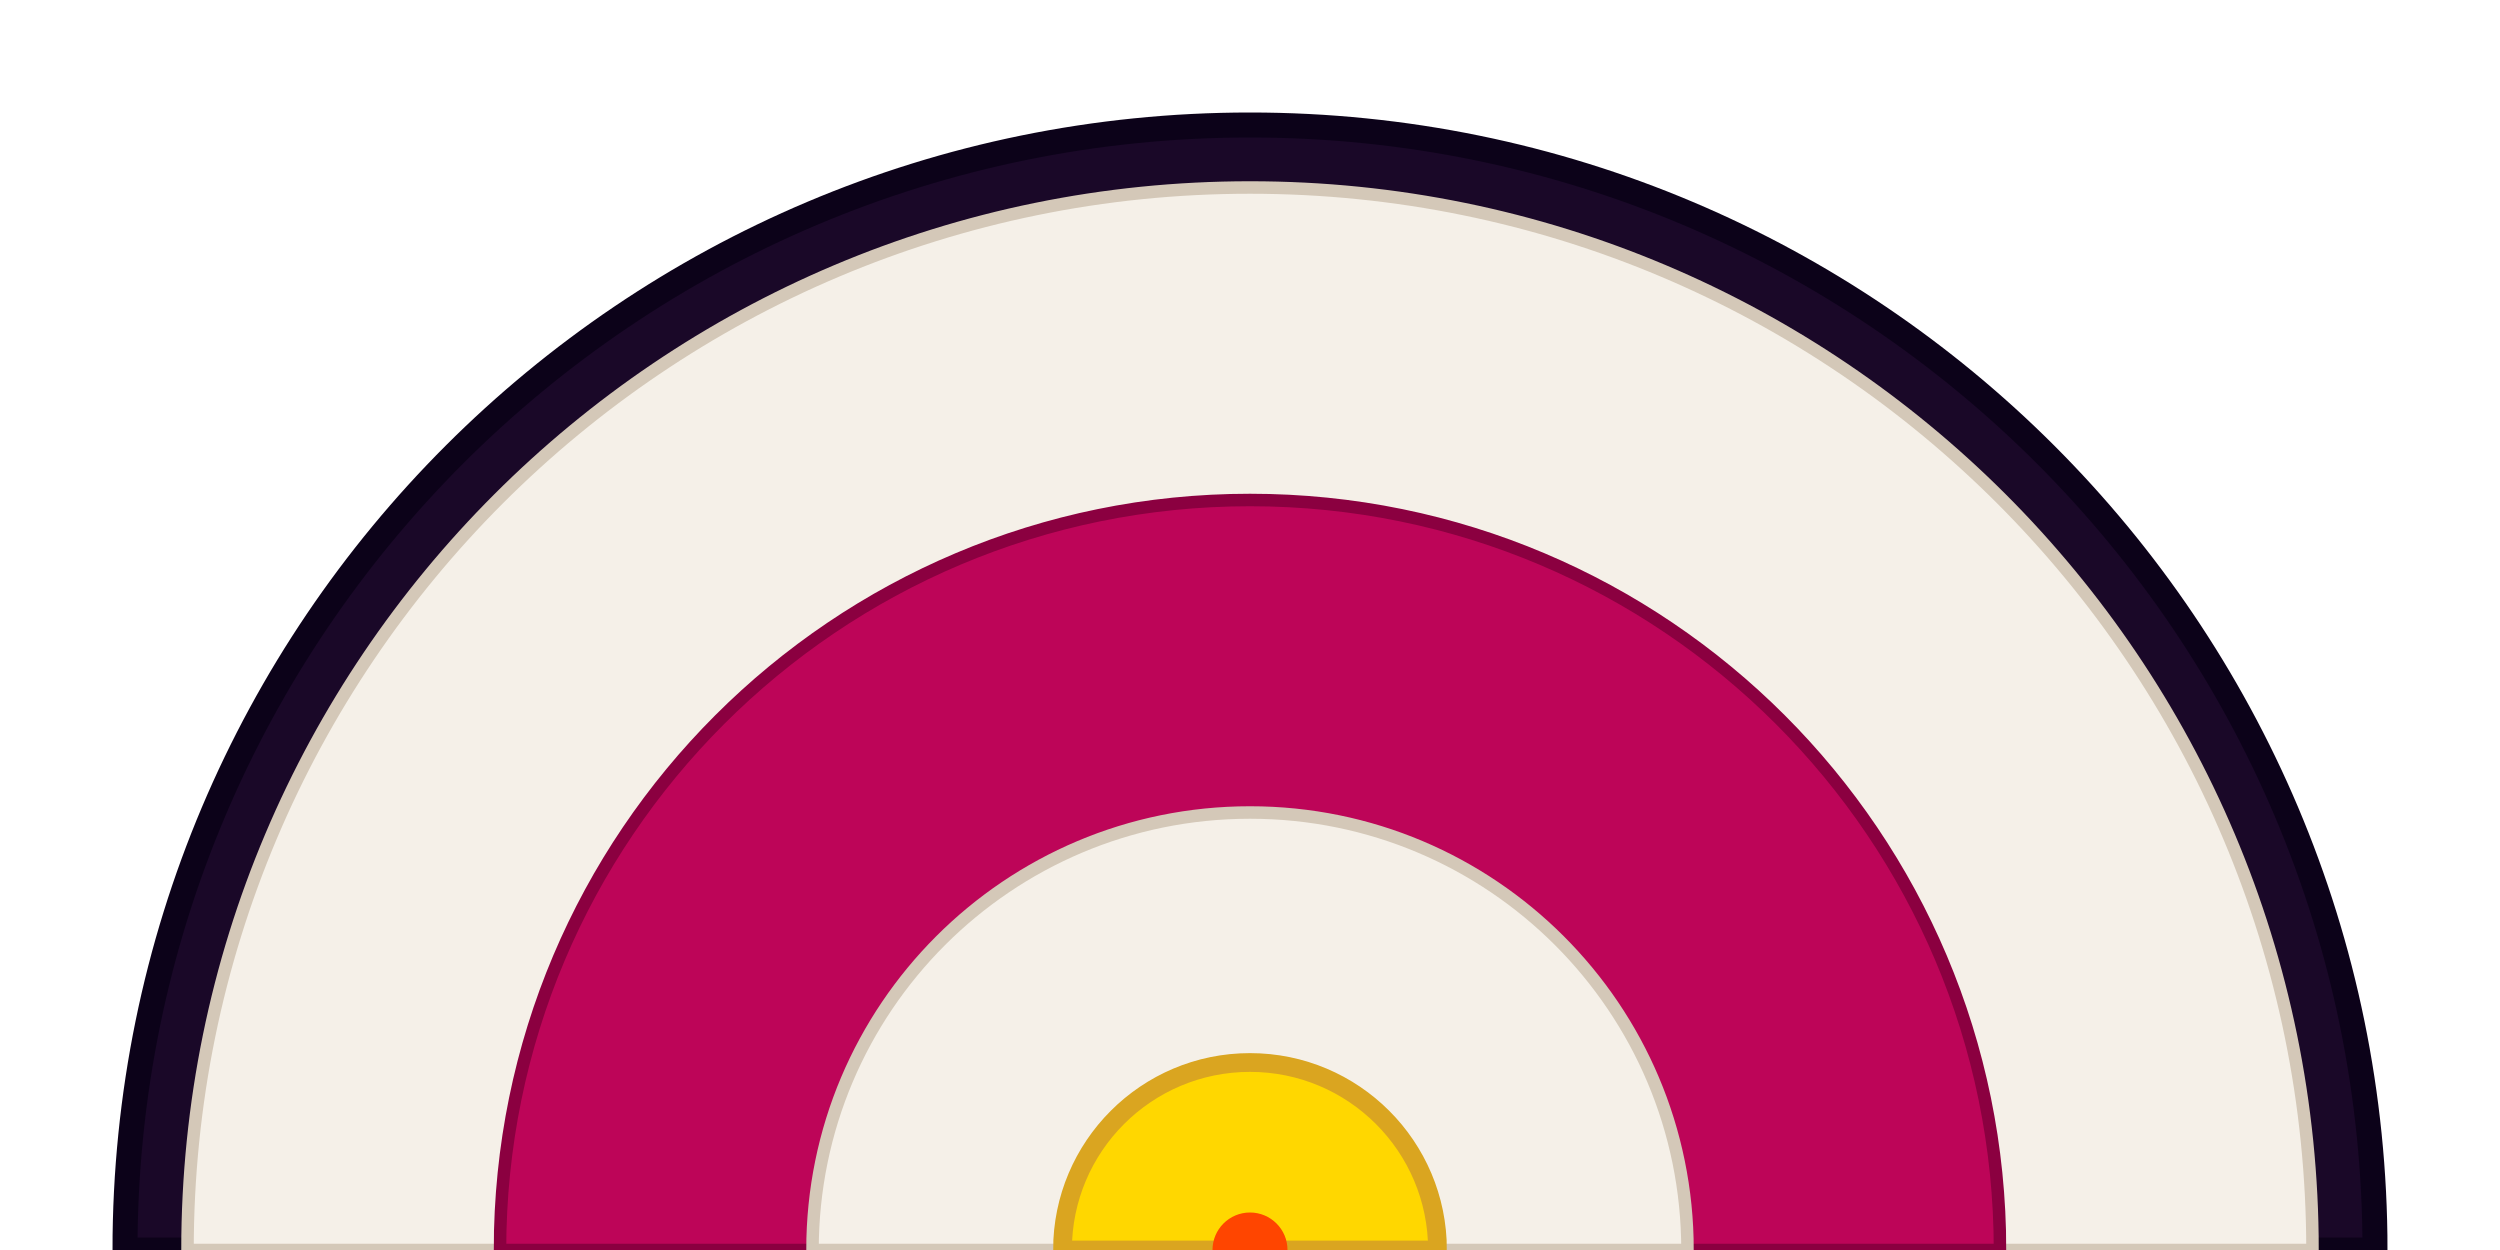
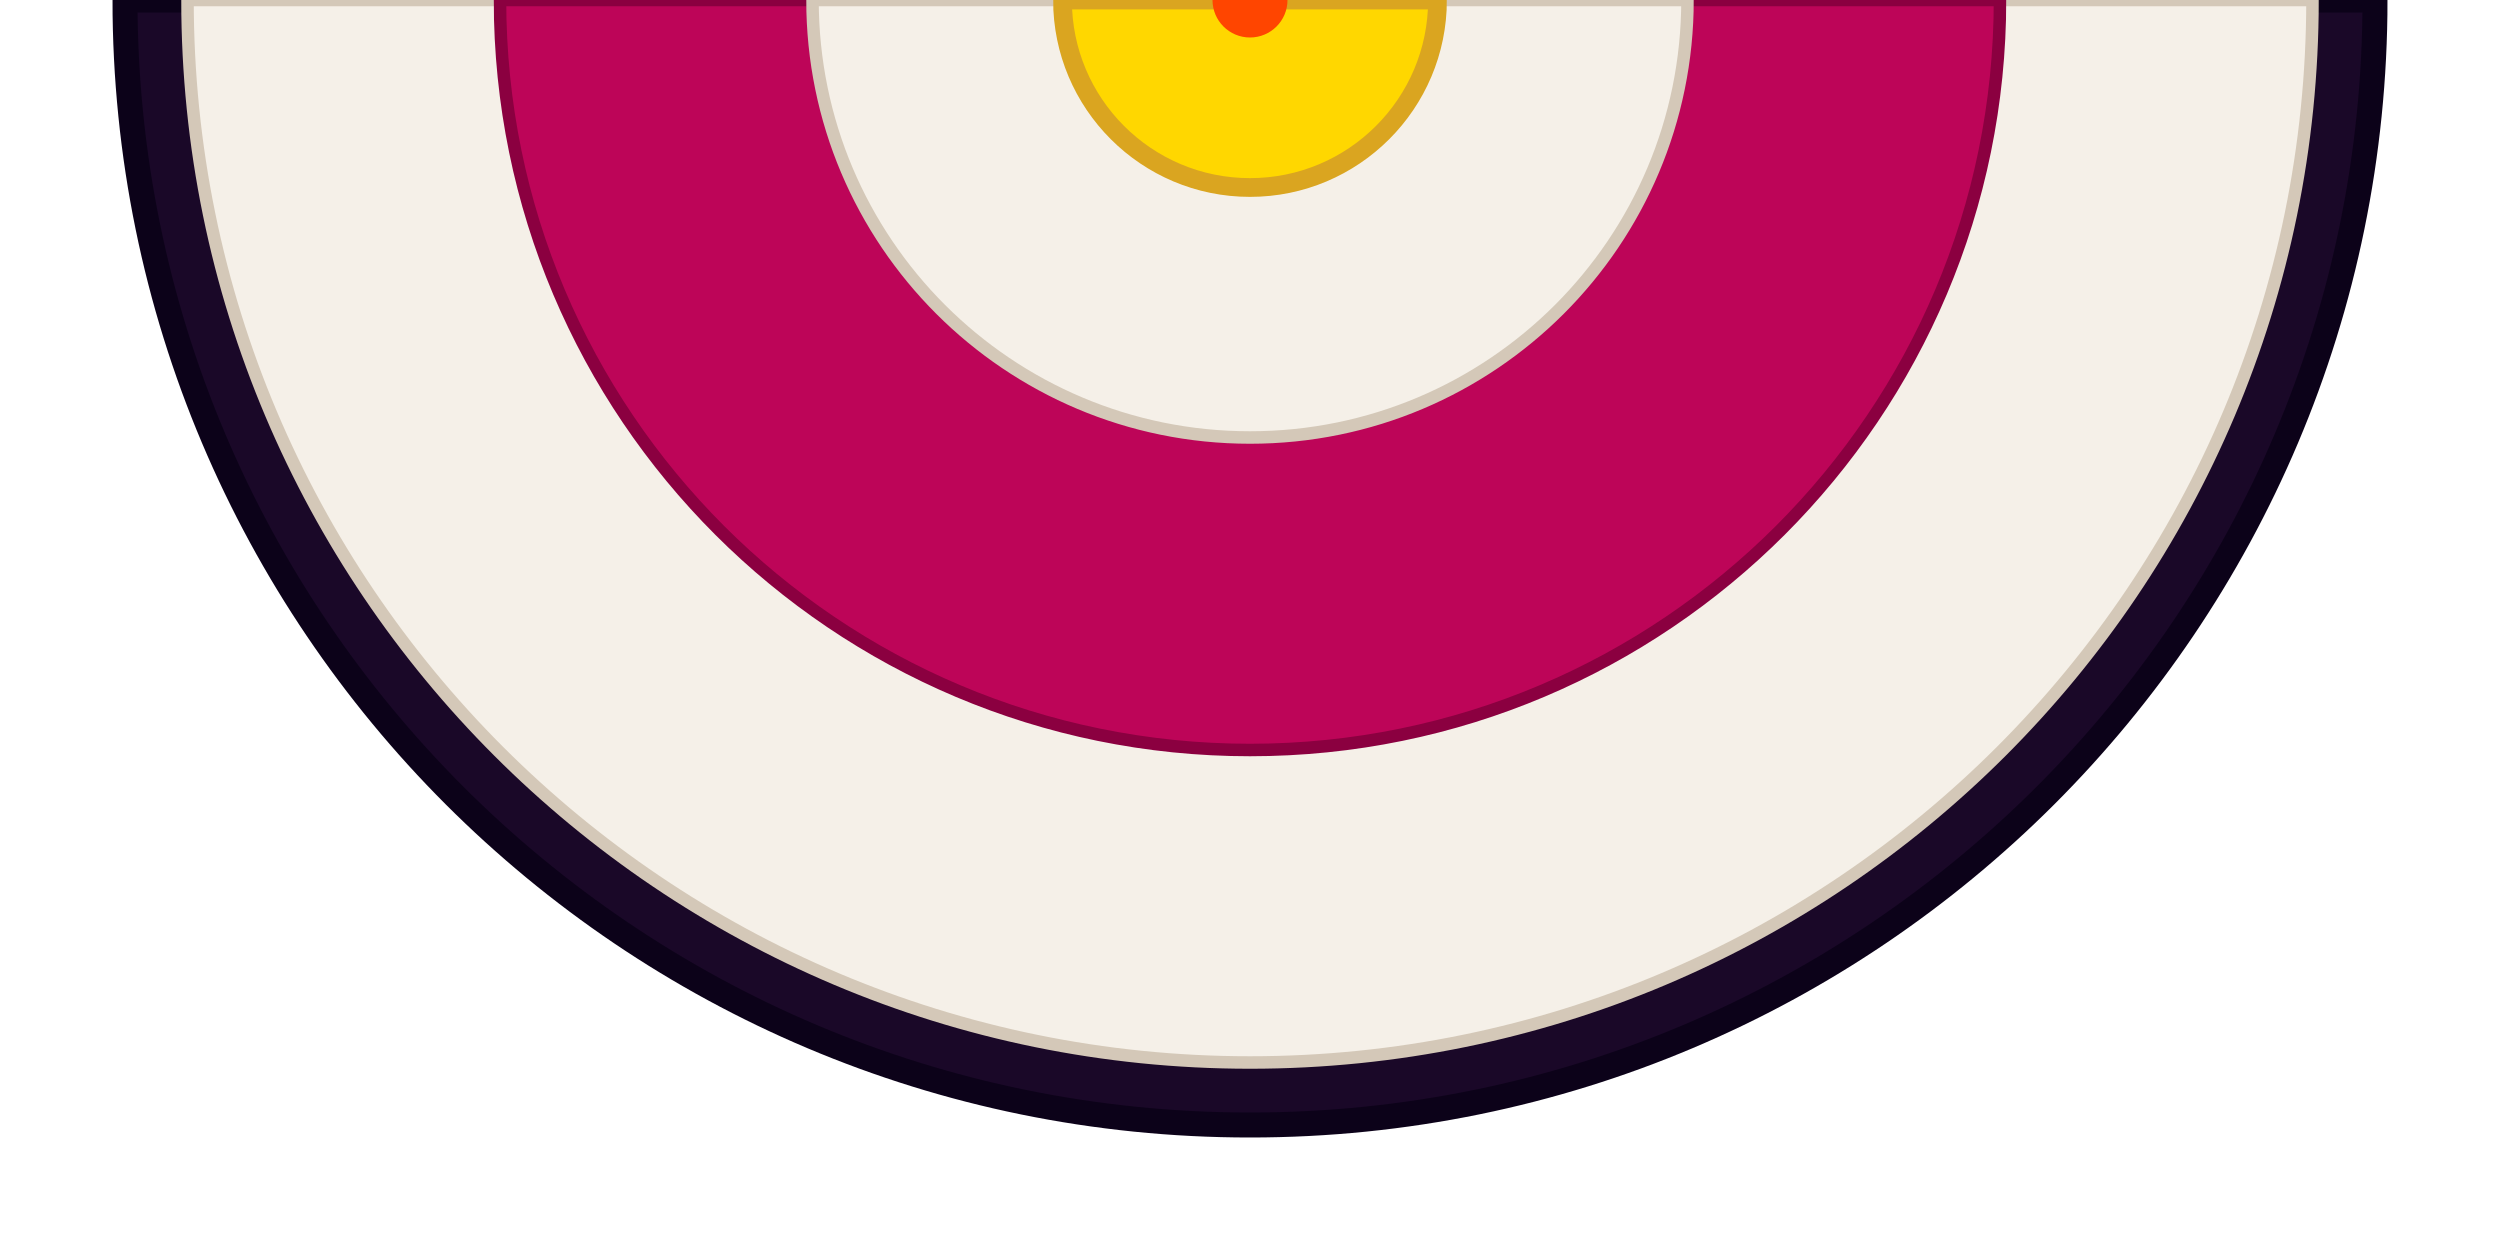
<svg xmlns="http://www.w3.org/2000/svg" viewBox="0 0 200 100">
-   <path d="M 10,100 A 90,90 0 0,1 190,100 Z" fill="#1A0828" stroke="#0C0219" stroke-width="2" />
-   <path d="M 15,100 A 85,85 0 0,1 185,100 Z" fill="#F5F0E8" stroke="#D4C8B8" stroke-width="1" />
-   <path d="M 40,100 A 60,60 0 0,1 160,100 Z" fill="#BD0558" stroke="#8B0040" stroke-width="1" />
-   <path d="M 65,100 A 35,35 0 0,1 135,100 Z" fill="#F5F0E8" stroke="#D4C8B8" stroke-width="1" />
-   <path d="M 85,100 A 15,15 0 0,1 115,100 Z" fill="#FFD700" stroke="#DAA520" stroke-width="1.5" />
-   <circle cx="100" cy="100" r="3" fill="#FF4500" />
+   <path d="M 10,0 A 90,90 0 0,0 190,0 Z" fill="#1A0828" stroke="#0C0219" stroke-width="2" />
+   <path d="M 15,0 A 85,85 0 0,0 185,0 Z" fill="#F5F0E8" stroke="#D4C8B8" stroke-width="1" />
+   <path d="M 40,0 A 60,60 0 0,0 160,0 Z" fill="#BD0558" stroke="#8B0040" stroke-width="1" />
+   <path d="M 65,0 A 35,35 0 0,0 135,0 Z" fill="#F5F0E8" stroke="#D4C8B8" stroke-width="1" />
+   <path d="M 85,0 A 15,15 0 0,0 115,0 Z" fill="#FFD700" stroke="#DAA520" stroke-width="1.5" />
+   <circle cx="100" cy="0" r="3" fill="#FF4500" />
</svg>
